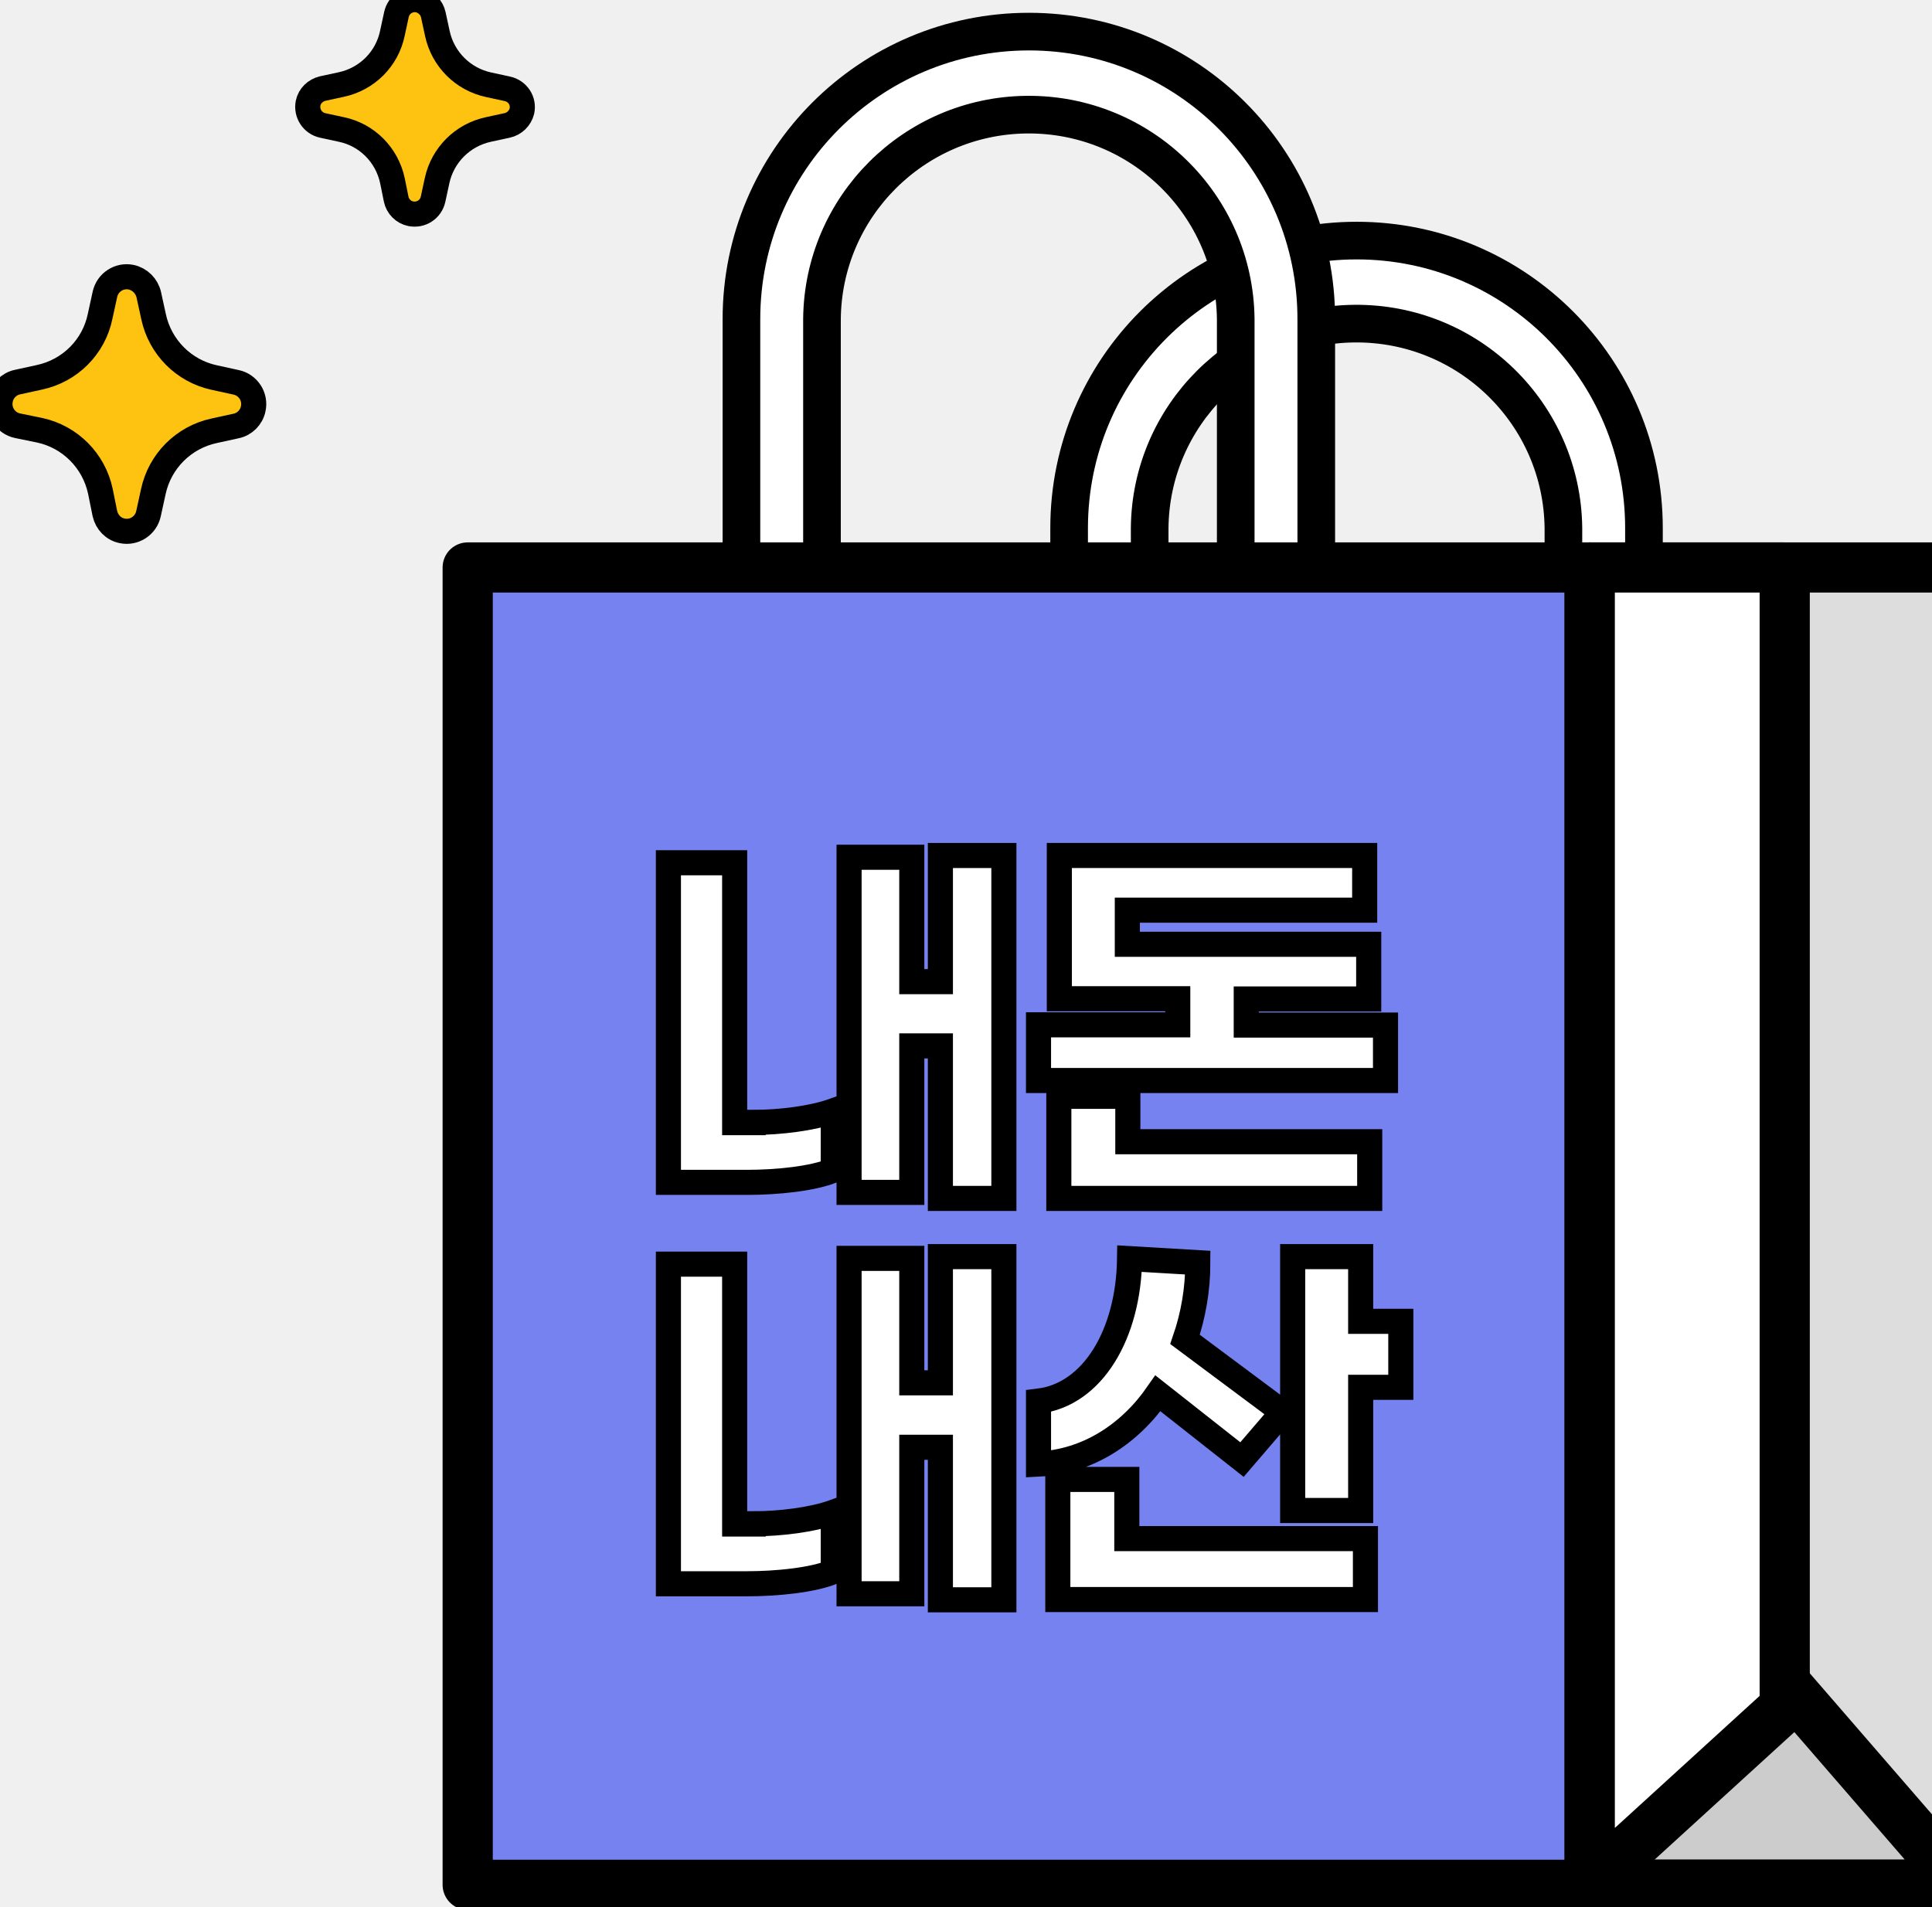
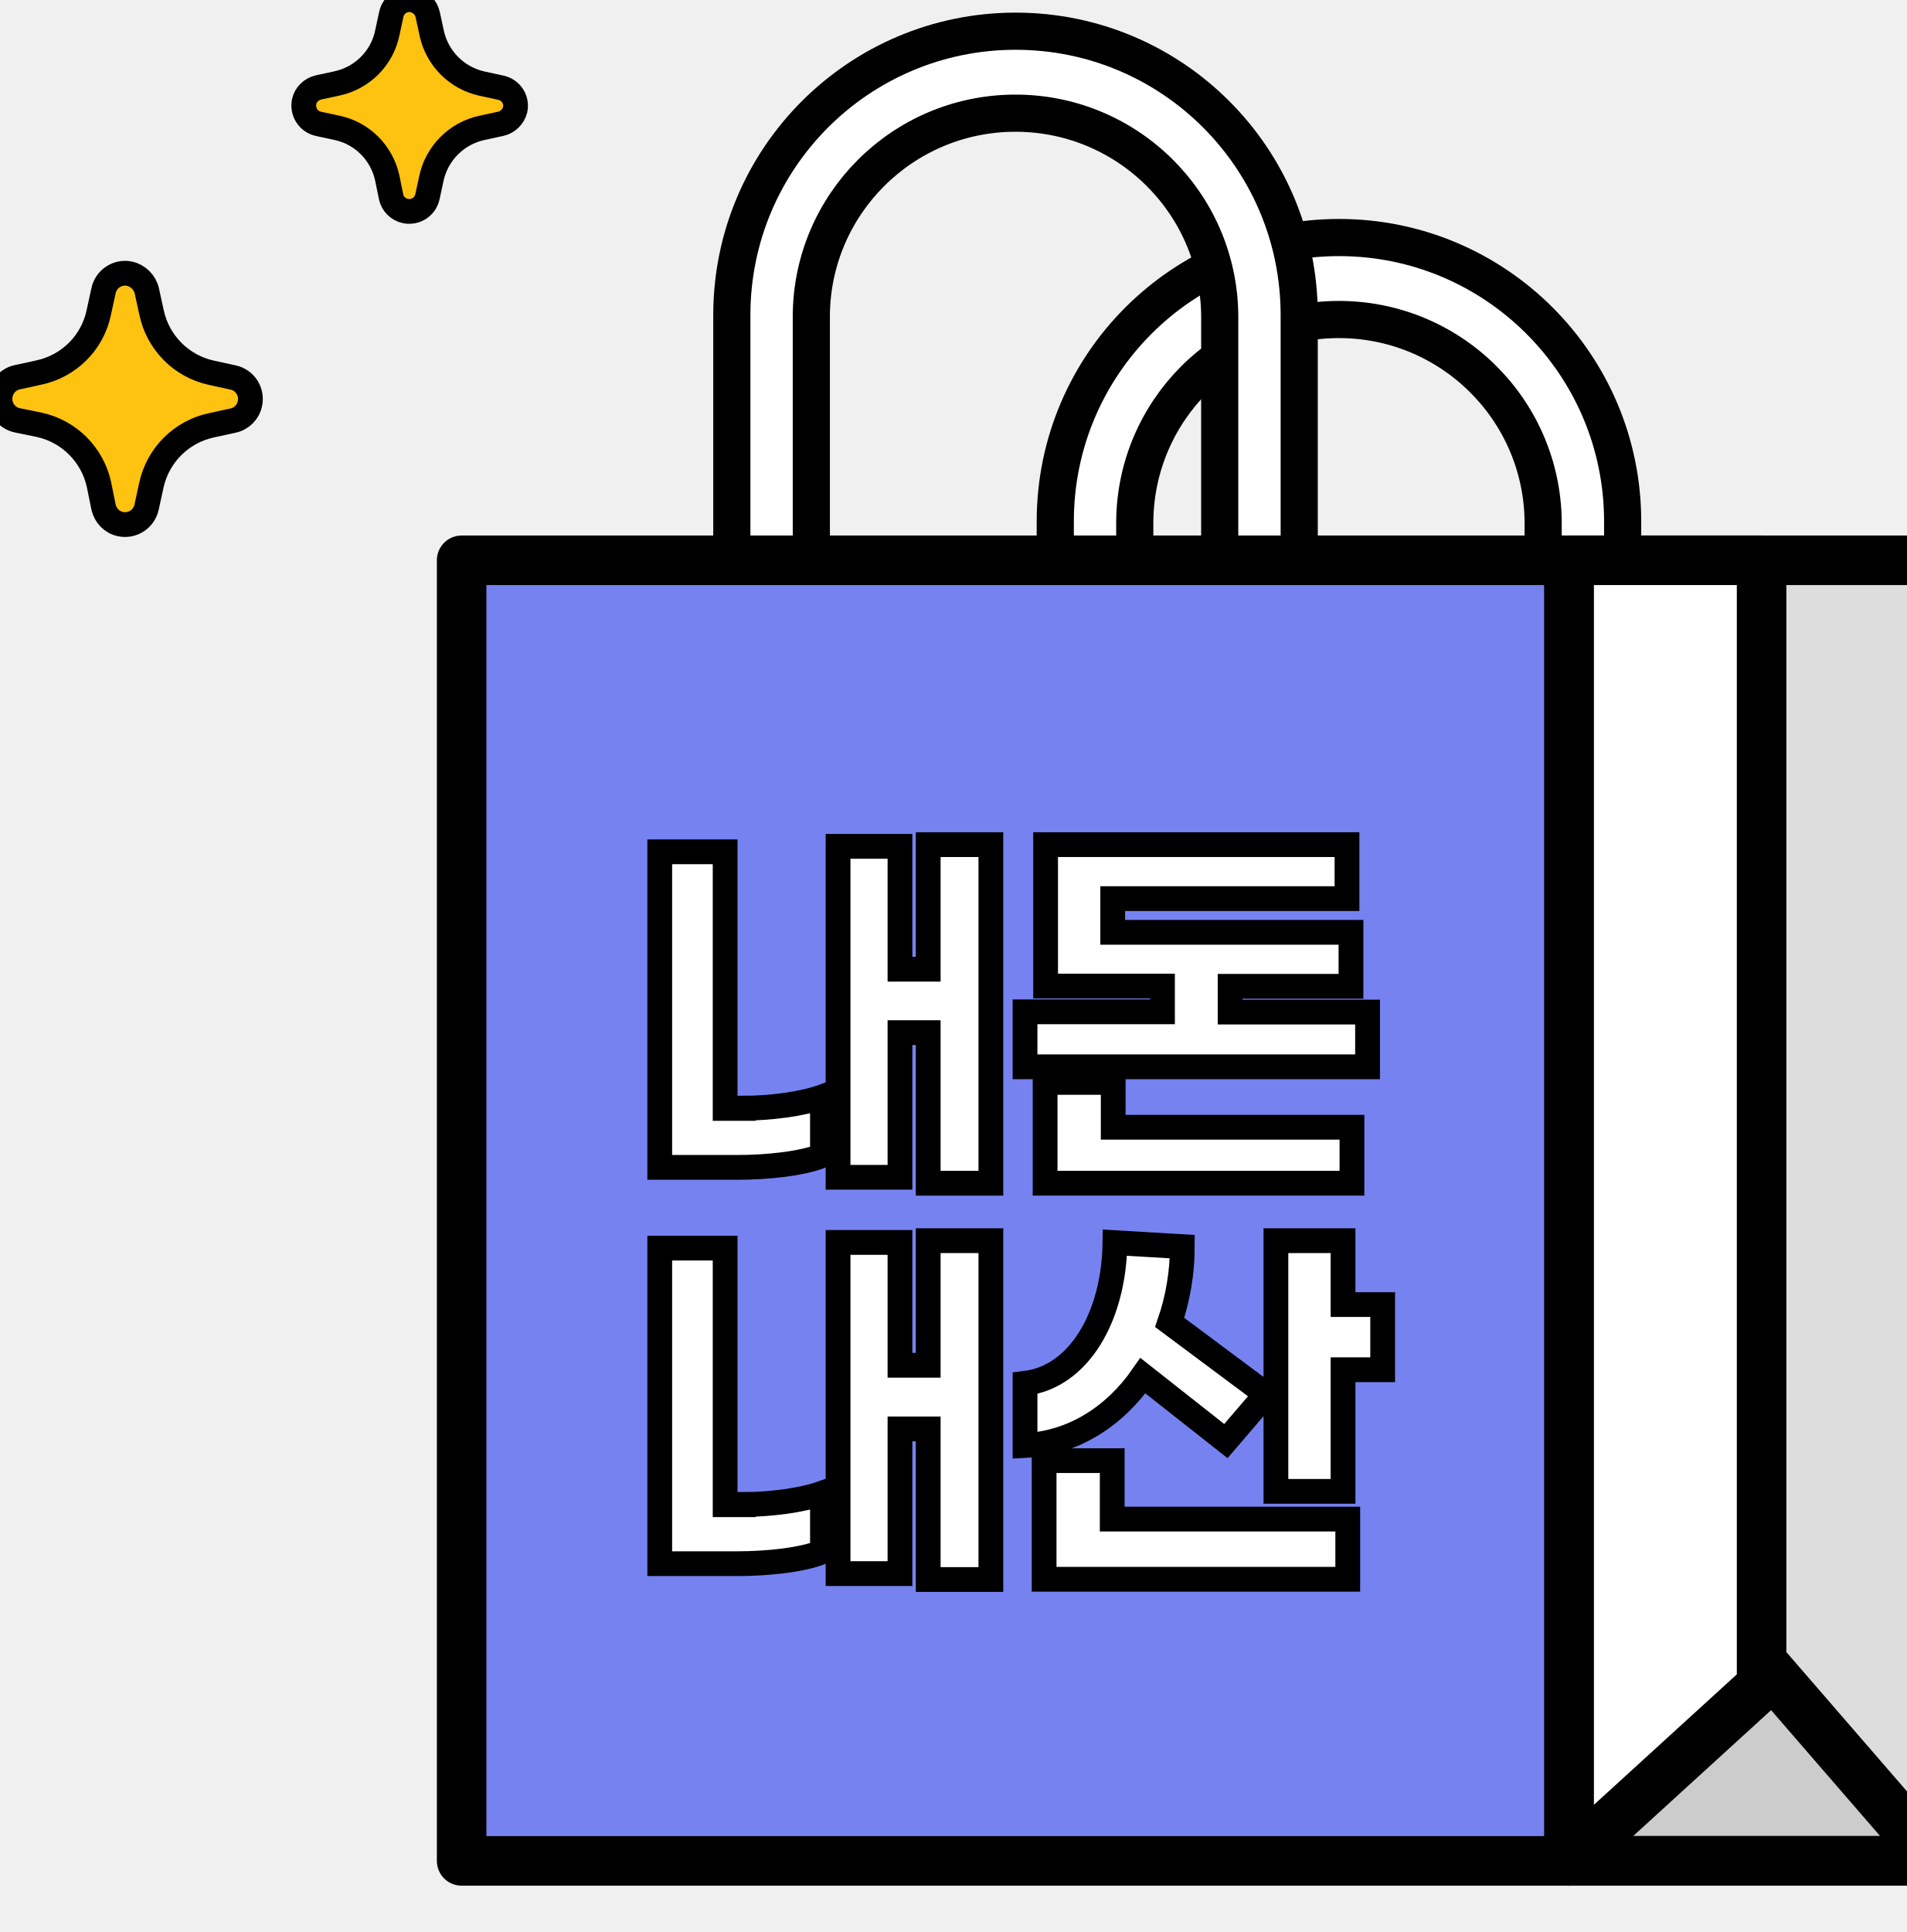
- <svg xmlns="http://www.w3.org/2000/svg" version="1.1" id="Layer_1" x="0px" y="0px" viewBox="0 0 77 76" style="enable-background:new 0 0 77 76;" xml:space="preserve">
+ <svg xmlns="http://www.w3.org/2000/svg" version="1.1" id="Layer_1" x="0px" y="0px" viewBox="0 0 77 78" style="enable-background:new 0 0 77 78;" xml:space="preserve">
  <style type="text/css">
	.st0{fill:#FFFFFF;}
	.st1{fill:none;stroke:#000;stroke-width:1.5;stroke-linecap:round;stroke-linejoin:round;}
	.st2{fill:#7582F0;}
	.st3{fill:none;stroke:#000;stroke-width:2;stroke-linecap:round;stroke-linejoin:round;}
	.st4{fill:#DDDDDD;}
	.st5{fill:#CDCCCC;}
	.st6{fill:#FEC211;stroke:#000;stroke-linecap:round;stroke-linejoin:round;}
	.st7{enable-background:new    ;}
	.st8{fill:none;stroke:#000;}
</style>
  <path id="Path_37313" class="st0" d="M65.52,21.05v14.98h-3.21V21.05c-0.05-4.55-3.78-8.2-8.34-8.15c-4.48,0.05-8.11,3.67-8.15,8.15  v14.98h-3.21V21.05c0-6.33,5.13-11.46,11.46-11.46C60.39,9.59,65.52,14.72,65.52,21.05" />
  <path id="Path_37314" class="st1" d="M65.52,21.05v14.98h-3.21V21.05c-0.05-4.55-3.78-8.2-8.34-8.15c-4.48,0.05-8.11,3.67-8.15,8.15  v14.98h-3.21V21.05c0-6.33,5.13-11.46,11.46-11.46C60.39,9.59,65.52,14.72,65.52,21.05L65.52,21.05z" />
  <path id="Path_37315" class="st0" d="M52.46,12.72V27.7h-3.21V12.72c-0.05-4.55-3.78-8.2-8.34-8.15c-4.48,0.05-8.11,3.67-8.15,8.15  V27.7h-3.21V12.72c0-6.33,5.13-11.46,11.46-11.46S52.46,6.39,52.46,12.72" />
  <path id="Path_37316" class="st1" d="M52.46,12.72V27.7h-3.21V12.72c-0.05-4.55-3.78-8.2-8.34-8.15c-4.48,0.05-8.11,3.67-8.15,8.15  V27.7h-3.21V12.72c0-6.33,5.13-11.46,11.46-11.46S52.46,6.39,52.46,12.72L52.46,12.72z" />
  <rect id="Rectangle_19809" x="18.64" y="22.62" class="st2" width="44.72" height="52.51" />
  <rect id="Rectangle_19810" x="18.64" y="22.62" class="st3" width="44.72" height="52.51" />
  <rect id="Rectangle_19807" x="63.36" y="22.62" class="st4" width="14.73" height="52.51" />
  <rect id="Rectangle_19808" x="63.36" y="22.62" class="st3" width="14.73" height="52.51" />
  <path id="Path_37319" class="st5" d="M63.36,75.12l7.37-8.51l7.37,8.51H63.36z" />
  <path id="Path_37320" class="st3" d="M63.36,75.12l7.37-8.51l7.37,8.51H63.36z" />
  <path id="Path_37312" class="st0" d="M70.72,68.04V22.62h-7.36v52.51L70.72,68.04z" />
  <path id="Path_37311" class="st3" d="M71.13,68.04V22.62h-7.77v52.51L71.13,68.04z" />
  <path id="Path_37318" class="st6" d="M5.93,11.75l0.19,0.87c0.26,1.22,1.21,2.17,2.42,2.43l0.87,0.19c0.48,0.1,0.79,0.58,0.68,1.06  c-0.07,0.34-0.34,0.61-0.68,0.68l-0.87,0.19c-1.22,0.26-2.17,1.21-2.43,2.43l-0.19,0.87c-0.1,0.48-0.57,0.79-1.05,0.69  c-0.35-0.07-0.61-0.34-0.69-0.69L4,19.58c-0.26-1.22-1.21-2.17-2.42-2.43L0.7,16.97c-0.48-0.1-0.79-0.58-0.68-1.06  c0.07-0.34,0.34-0.61,0.68-0.68l0.87-0.19c1.22-0.26,2.17-1.21,2.42-2.43l0.19-0.87c0.1-0.48,0.57-0.79,1.05-0.69  C5.58,11.13,5.85,11.4,5.93,11.75z" />
  <path id="Path_37317" class="st6" d="M17.27,0.59l0.16,0.74c0.22,1.03,1.02,1.83,2.05,2.05l0.74,0.16c0.41,0.09,0.67,0.48,0.58,0.89  C20.73,4.71,20.5,4.94,20.21,5l-0.74,0.16c-1.03,0.22-1.83,1.02-2.05,2.04l-0.16,0.74c-0.09,0.41-0.48,0.66-0.89,0.58  c-0.29-0.06-0.52-0.29-0.58-0.58L15.64,7.2c-0.22-1.03-1.02-1.83-2.04-2.04L12.86,5c-0.41-0.09-0.66-0.49-0.58-0.89  c0.06-0.29,0.29-0.51,0.58-0.58l0.74-0.16c1.03-0.22,1.83-1.02,2.04-2.05l0.16-0.74c0.09-0.41,0.48-0.66,0.89-0.58  C16.98,0.08,17.21,0.3,17.27,0.59z" />
  <g transform="matrix(1, 0, 0, 1, -22337.82, -22941.83)">
    <g class="st7">
      <path class="st0" d="M22367.84,22986.57c1.07,0,2.35-0.16,3.19-0.46v2.37c-0.82,0.34-2.27,0.48-3.43,0.48h-3.14v-12.74h2.64v10.36    H22367.84z M22377.83,22975.93v13.67h-2.53v-6.08h-1.14v5.84h-2.5v-13.36h2.5v4.96h1.14v-5.03H22377.83z" />
      <path class="st0" d="M22393.04,22982.68v2.22h-13.83v-2.22h5.55v-1.04h-4.72v-5.71h12.17v2.18h-9.46v1.36h9.62v2.18h-4.88v1.04    H22393.04z M22382.77,22987.34h9.64v2.26h-12.39v-4.07h2.75V22987.34z" />
    </g>
    <g class="st7">
      <path class="st8" d="M22367.84,22986.57c1.07,0,2.35-0.16,3.19-0.46v2.37c-0.82,0.34-2.27,0.48-3.43,0.48h-3.14v-12.74h2.64v10.36    H22367.84z M22377.83,22975.93v13.67h-2.53v-6.08h-1.14v5.84h-2.5v-13.36h2.5v4.96h1.14v-5.03H22377.83z" />
      <path class="st8" d="M22393.04,22982.68v2.22h-13.83v-2.22h5.55v-1.04h-4.72v-5.71h12.17v2.18h-9.46v1.36h9.62v2.18h-4.88v1.04    H22393.04z M22382.77,22987.34h9.64v2.26h-12.39v-4.07h2.75V22987.34z" />
    </g>
    <g class="st7">
      <path class="st0" d="M22367.84,23002.57c1.07,0,2.35-0.16,3.19-0.46v2.37c-0.82,0.34-2.27,0.48-3.43,0.48h-3.14v-12.74h2.64v10.36    H22367.84z M22377.83,22991.93v13.67h-2.53v-6.08h-1.14v5.84h-2.5v-13.37h2.5v4.96h1.14v-5.03H22377.83z" />
      <path class="st0" d="M22379.21,23000.19v-2.51c2.16-0.26,3.59-2.67,3.63-5.68l2.72,0.16c0,1.06-0.18,2.1-0.51,3.06l3.89,2.9    l-1.62,1.89l-3.35-2.64C22382.85,22998.99,22381.18,23000.09,22379.21,23000.19z M22382.73,23003.16h9.51v2.43h-12.26v-4.79h2.75    V23003.16z M22393.65,22994.51v2.62h-1.6v4.91h-2.71v-10.12h2.71v2.58H22393.65z" />
    </g>
    <g class="st7">
      <path class="st8" d="M22367.84,23002.57c1.07,0,2.35-0.16,3.19-0.46v2.37c-0.82,0.34-2.27,0.48-3.43,0.48h-3.14v-12.74h2.64v10.36    H22367.84z M22377.83,22991.93v13.67h-2.53v-6.08h-1.14v5.84h-2.5v-13.37h2.5v4.96h1.14v-5.03H22377.83z" />
      <path class="st8" d="M22379.21,23000.19v-2.51c2.16-0.26,3.59-2.67,3.63-5.68l2.72,0.16c0,1.06-0.18,2.1-0.51,3.06l3.89,2.9    l-1.62,1.89l-3.35-2.64C22382.85,22998.99,22381.18,23000.09,22379.21,23000.19z M22382.73,23003.16h9.51v2.43h-12.26v-4.79h2.75    V23003.16z M22393.65,22994.51v2.62h-1.6v4.91h-2.71v-10.12h2.71v2.58H22393.65z" />
    </g>
  </g>
</svg>
